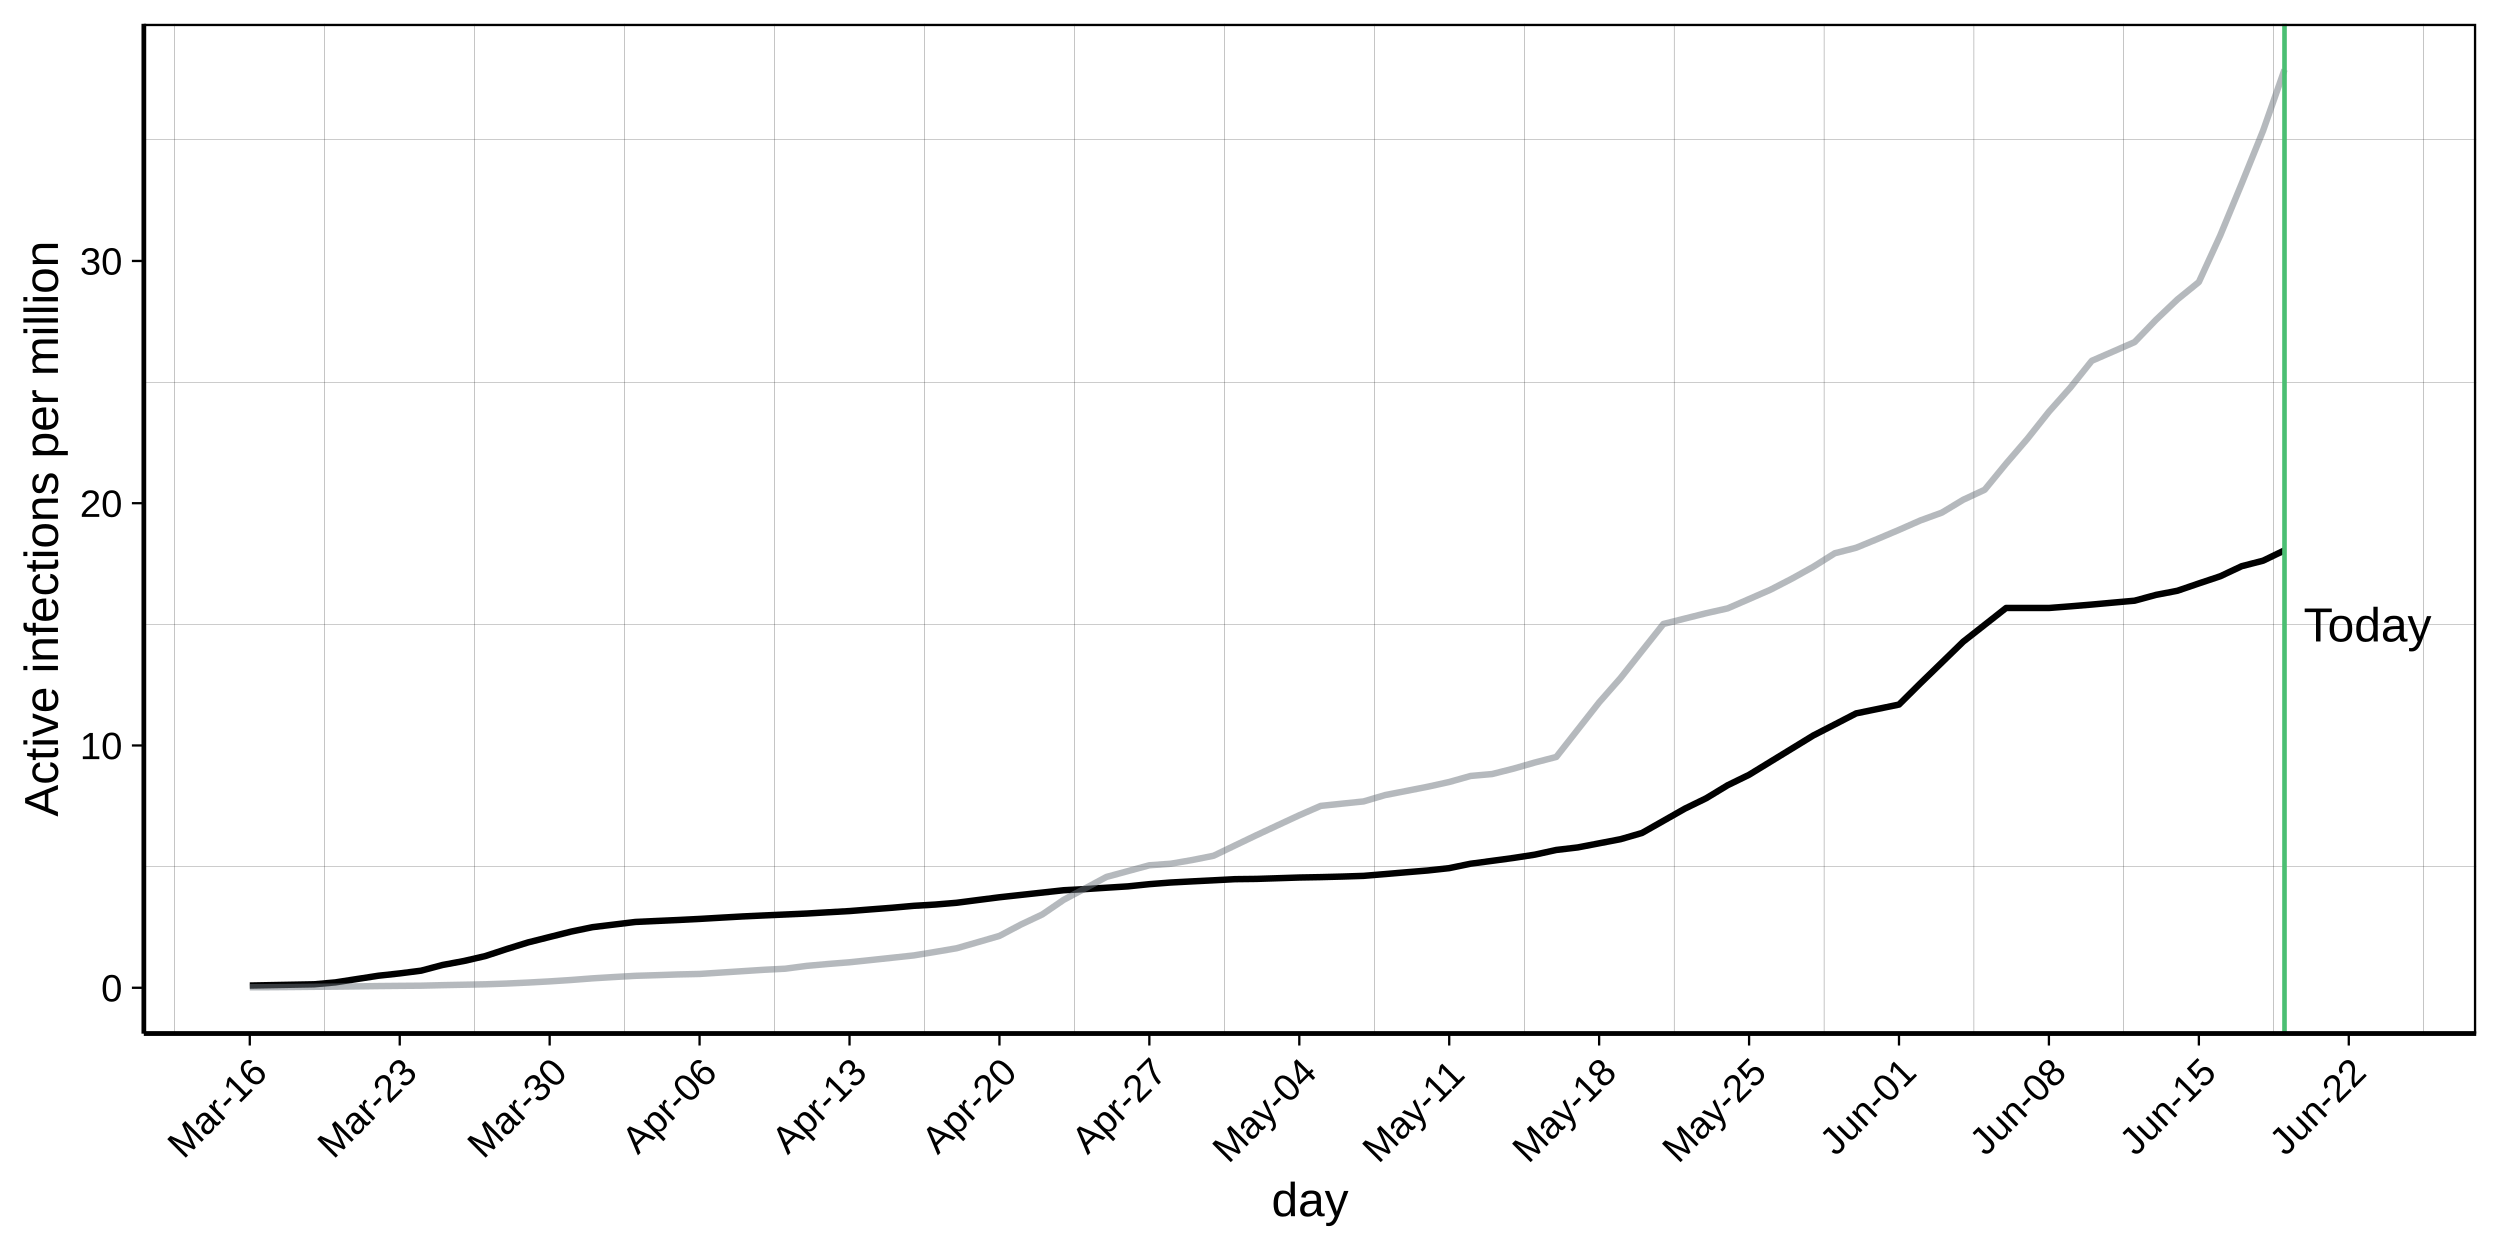
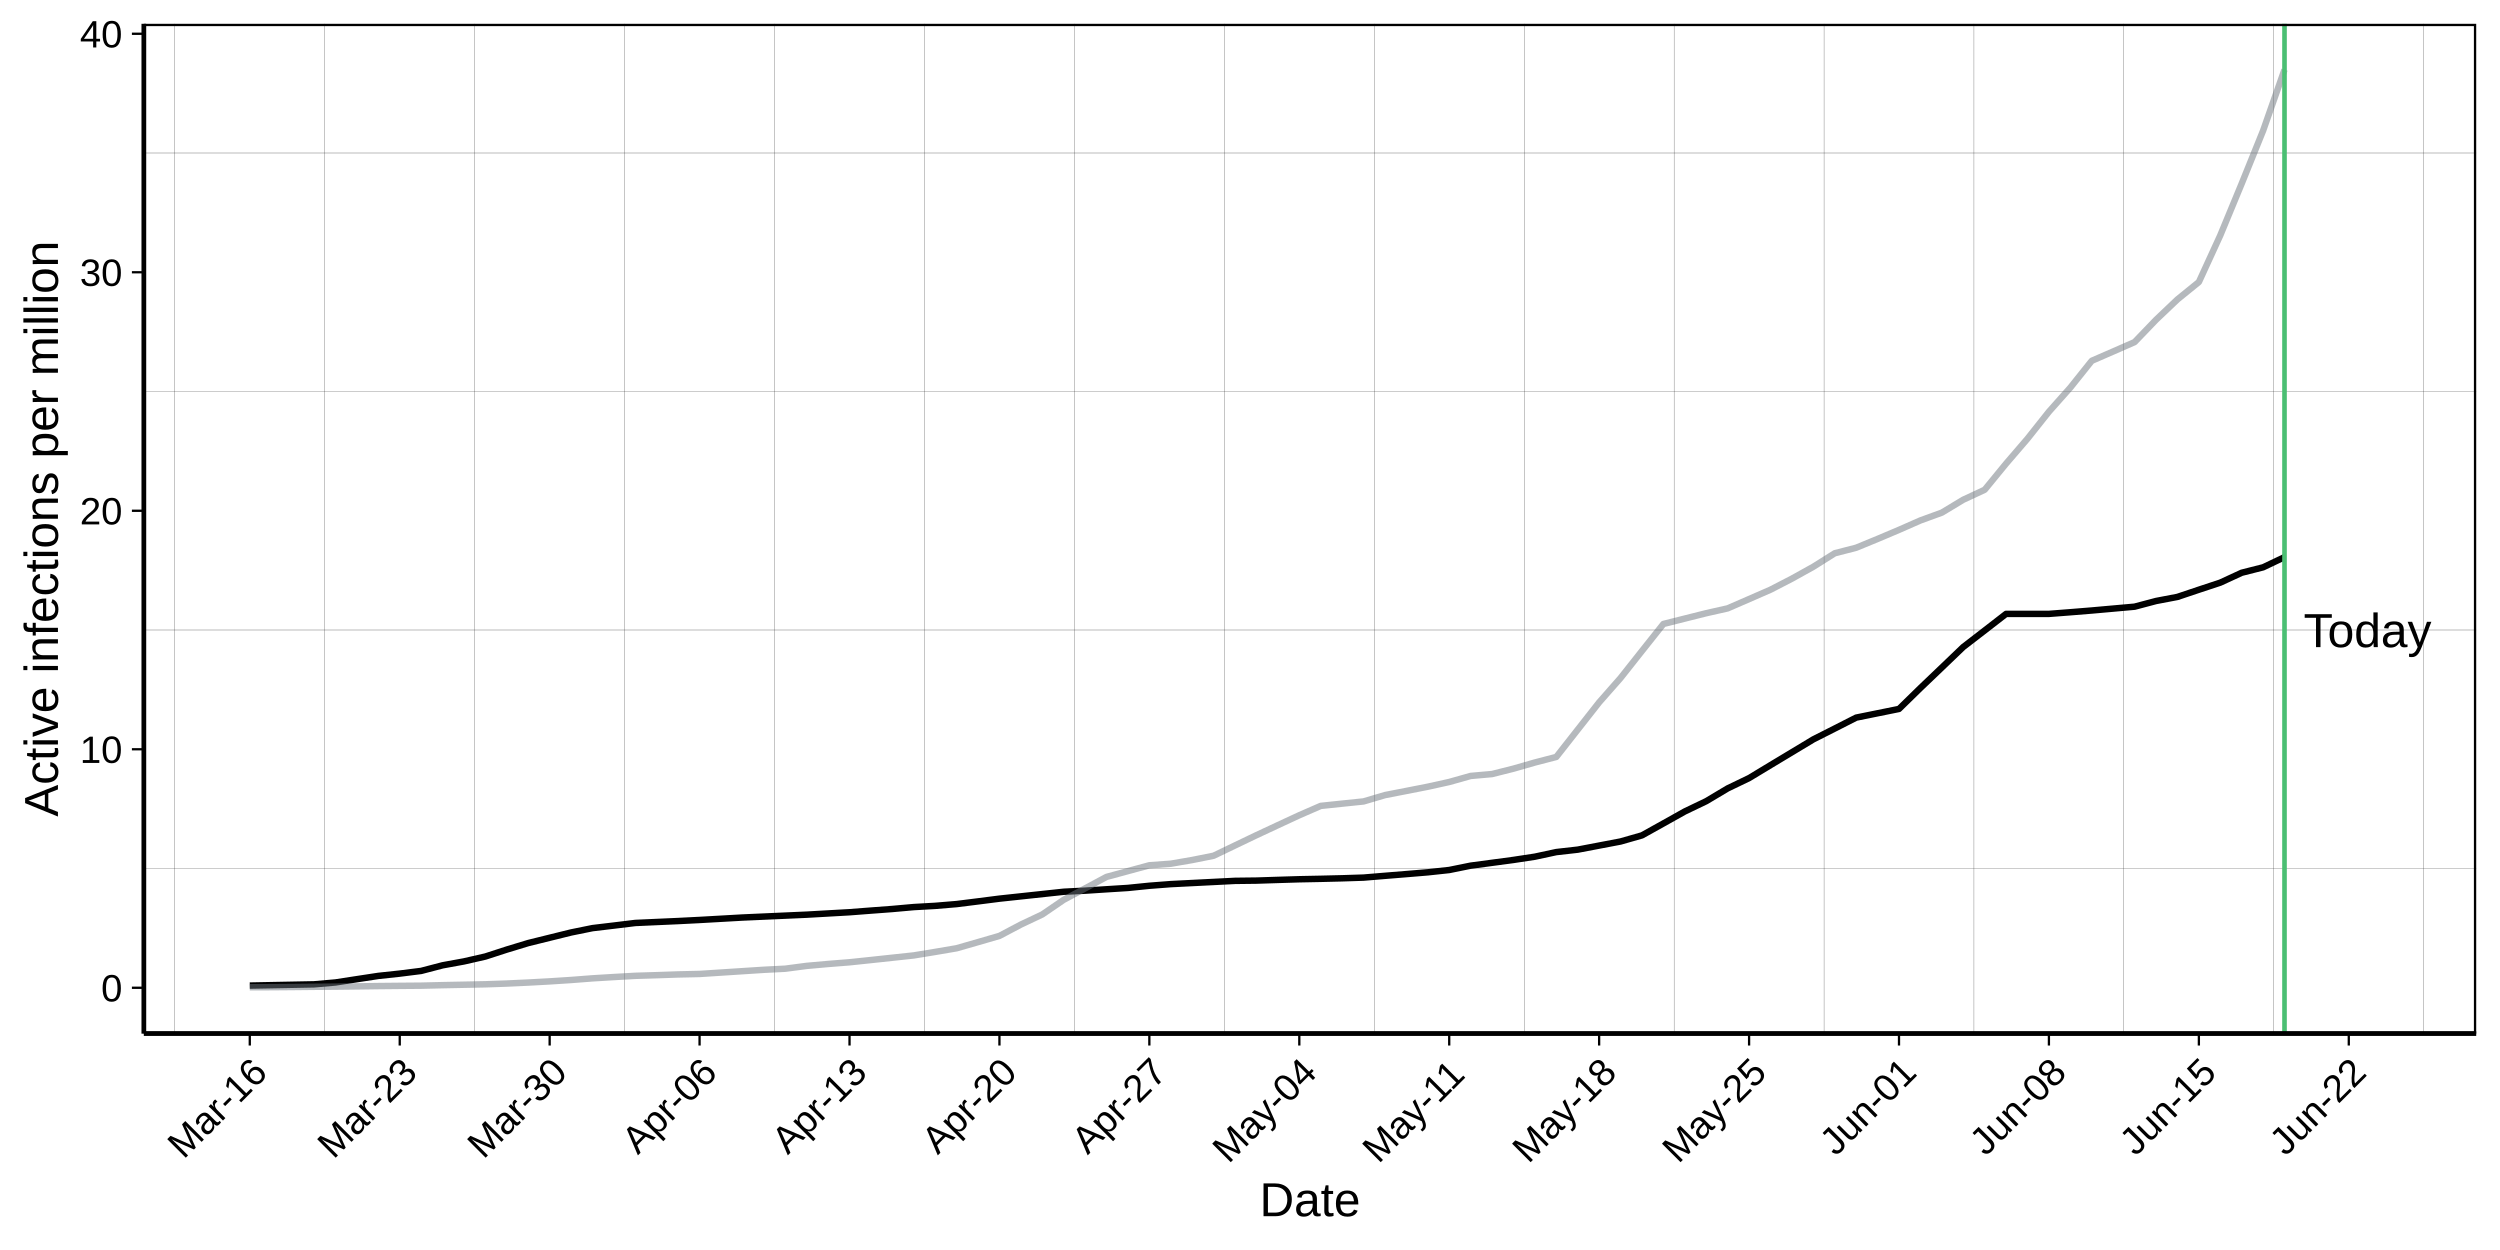
<svg xmlns="http://www.w3.org/2000/svg" viewBox="0 0 576.00 288.00">
  <defs>
    <style type="text/css">
    line, polyline, polygon, path, rect, circle {
      fill: none;
      stroke: #000000;
      stroke-linecap: round;
      stroke-linejoin: round;
      stroke-miterlimit: 10.00;
    }
  </style>
  </defs>
  <rect width="100%" height="100%" style="stroke: none; fill: #FFFFFF;" />
  <rect x="0.00" y="0.00" width="576.00" height="288.00" style="stroke-width: 1.07; stroke: #FFFFFF; fill: #FFFFFF;" />
  <defs>
    <clipPath id="cpMzMuMTN8NTcwLjUyfDIzOC4xNXw1LjQ4">
      <rect x="33.13" y="5.48" width="537.39" height="232.67" />
    </clipPath>
  </defs>
  <rect x="33.13" y="5.48" width="537.39" height="232.67" style="stroke-width: 1.07; stroke: none; fill: #FFFFFF;" clip-path="url(#cpMzMuMTN8NTcwLjUyfDIzOC4xNXw1LjQ4)" />
-   <polyline points="33.13,199.67 570.52,199.67 " style="stroke-width: 0.053; stroke-linecap: butt;" clip-path="url(#cpMzMuMTN8NTcwLjUyfDIzOC4xNXw1LjQ4)" />
-   <polyline points="33.13,143.85 570.52,143.85 " style="stroke-width: 0.053; stroke-linecap: butt;" clip-path="url(#cpMzMuMTN8NTcwLjUyfDIzOC4xNXw1LjQ4)" />
-   <polyline points="33.13,88.04 570.52,88.04 " style="stroke-width: 0.053; stroke-linecap: butt;" clip-path="url(#cpMzMuMTN8NTcwLjUyfDIzOC4xNXw1LjQ4)" />
-   <polyline points="33.13,32.22 570.52,32.22 " style="stroke-width: 0.053; stroke-linecap: butt;" clip-path="url(#cpMzMuMTN8NTcwLjUyfDIzOC4xNXw1LjQ4)" />
+   <polyline points="33.13,200.10 570.52,200.10 " style="stroke-width: 0.053; stroke-linecap: butt;" clip-path="url(#cpMzMuMTN8NTcwLjUyfDIzOC4xNXw1LjQ4)" />
+   <polyline points="33.13,145.15 570.52,145.15 " style="stroke-width: 0.053; stroke-linecap: butt;" clip-path="url(#cpMzMuMTN8NTcwLjUyfDIzOC4xNXw1LjQ4)" />
+   <polyline points="33.13,90.20 570.52,90.20 " style="stroke-width: 0.053; stroke-linecap: butt;" clip-path="url(#cpMzMuMTN8NTcwLjUyfDIzOC4xNXw1LjQ4)" />
+   <polyline points="33.13,35.25 570.52,35.25 " style="stroke-width: 0.053; stroke-linecap: butt;" clip-path="url(#cpMzMuMTN8NTcwLjUyfDIzOC4xNXw1LjQ4)" />
  <polyline points="40.28,238.15 40.28,5.48 " style="stroke-width: 0.053; stroke-linecap: butt;" clip-path="url(#cpMzMuMTN8NTcwLjUyfDIzOC4xNXw1LjQ4)" />
  <polyline points="74.83,238.15 74.83,5.48 " style="stroke-width: 0.053; stroke-linecap: butt;" clip-path="url(#cpMzMuMTN8NTcwLjUyfDIzOC4xNXw1LjQ4)" />
  <polyline points="109.37,238.15 109.37,5.48 " style="stroke-width: 0.053; stroke-linecap: butt;" clip-path="url(#cpMzMuMTN8NTcwLjUyfDIzOC4xNXw1LjQ4)" />
  <polyline points="143.91,238.15 143.91,5.48 " style="stroke-width: 0.053; stroke-linecap: butt;" clip-path="url(#cpMzMuMTN8NTcwLjUyfDIzOC4xNXw1LjQ4)" />
  <polyline points="178.46,238.15 178.46,5.48 " style="stroke-width: 0.053; stroke-linecap: butt;" clip-path="url(#cpMzMuMTN8NTcwLjUyfDIzOC4xNXw1LjQ4)" />
  <polyline points="213.00,238.15 213.00,5.48 " style="stroke-width: 0.053; stroke-linecap: butt;" clip-path="url(#cpMzMuMTN8NTcwLjUyfDIzOC4xNXw1LjQ4)" />
  <polyline points="247.54,238.15 247.54,5.48 " style="stroke-width: 0.053; stroke-linecap: butt;" clip-path="url(#cpMzMuMTN8NTcwLjUyfDIzOC4xNXw1LjQ4)" />
  <polyline points="282.09,238.15 282.09,5.48 " style="stroke-width: 0.053; stroke-linecap: butt;" clip-path="url(#cpMzMuMTN8NTcwLjUyfDIzOC4xNXw1LjQ4)" />
  <polyline points="316.63,238.15 316.63,5.48 " style="stroke-width: 0.053; stroke-linecap: butt;" clip-path="url(#cpMzMuMTN8NTcwLjUyfDIzOC4xNXw1LjQ4)" />
  <polyline points="351.17,238.15 351.17,5.48 " style="stroke-width: 0.053; stroke-linecap: butt;" clip-path="url(#cpMzMuMTN8NTcwLjUyfDIzOC4xNXw1LjQ4)" />
  <polyline points="385.71,238.15 385.71,5.48 " style="stroke-width: 0.053; stroke-linecap: butt;" clip-path="url(#cpMzMuMTN8NTcwLjUyfDIzOC4xNXw1LjQ4)" />
  <polyline points="420.26,238.15 420.26,5.48 " style="stroke-width: 0.053; stroke-linecap: butt;" clip-path="url(#cpMzMuMTN8NTcwLjUyfDIzOC4xNXw1LjQ4)" />
  <polyline points="454.80,238.15 454.80,5.48 " style="stroke-width: 0.053; stroke-linecap: butt;" clip-path="url(#cpMzMuMTN8NTcwLjUyfDIzOC4xNXw1LjQ4)" />
  <polyline points="489.34,238.15 489.34,5.48 " style="stroke-width: 0.053; stroke-linecap: butt;" clip-path="url(#cpMzMuMTN8NTcwLjUyfDIzOC4xNXw1LjQ4)" />
  <polyline points="523.89,238.15 523.89,5.48 " style="stroke-width: 0.053; stroke-linecap: butt;" clip-path="url(#cpMzMuMTN8NTcwLjUyfDIzOC4xNXw1LjQ4)" />
  <polyline points="558.43,238.15 558.43,5.48 " style="stroke-width: 0.053; stroke-linecap: butt;" clip-path="url(#cpMzMuMTN8NTcwLjUyfDIzOC4xNXw1LjQ4)" />
-   <polyline points="57.55,227.07 72.36,226.78 77.29,226.34 82.23,225.57 87.16,224.81 92.10,224.27 97.03,223.64 101.97,222.33 106.90,221.41 111.84,220.27 116.77,218.65 121.71,217.12 126.64,215.88 131.58,214.64 136.51,213.62 141.45,213.02 146.38,212.42 151.31,212.19 156.25,211.97 161.18,211.72 166.12,211.43 171.05,211.15 175.99,210.92 180.92,210.70 185.86,210.48 190.79,210.19 195.73,209.91 200.66,209.52 205.60,209.14 210.53,208.70 215.47,208.41 220.40,208.00 225.34,207.36 230.27,206.73 235.21,206.19 240.14,205.65 245.07,205.11 250.01,204.85 254.94,204.53 259.88,204.22 264.81,203.71 269.75,203.33 274.68,203.07 279.62,202.82 284.55,202.56 289.49,202.50 294.42,202.34 299.36,202.18 304.29,202.09 309.23,201.96 314.16,201.80 319.10,201.39 324.03,200.97 328.97,200.56 333.90,200.02 338.83,199.00 343.77,198.34 348.70,197.67 353.64,196.91 358.57,195.83 363.51,195.25 368.44,194.30 373.38,193.35 378.31,191.92 383.25,189.12 388.18,186.32 393.12,183.91 398.05,180.92 402.99,178.51 407.92,175.49 412.86,172.47 417.79,169.45 422.73,166.91 427.66,164.36 432.59,163.35 437.53,162.33 442.46,157.43 447.40,152.64 452.33,147.84 457.27,143.96 462.20,140.08 467.14,140.08 472.07,140.08 477.01,139.70 481.94,139.29 486.88,138.84 491.81,138.40 496.75,137.06 501.68,136.11 506.62,134.42 511.55,132.77 516.49,130.45 521.42,129.18 526.35,126.80 " style="stroke-width: 1.49; stroke-linecap: butt;" clip-path="url(#cpMzMuMTN8NTcwLjUyfDIzOC4xNXw1LjQ4)" />
+   <polyline points="57.55,227.08 72.36,226.79 77.29,226.36 82.23,225.60 87.16,224.85 92.10,224.32 97.03,223.70 101.97,222.41 106.90,221.51 111.84,220.38 116.77,218.78 121.71,217.28 126.64,216.06 131.58,214.84 136.51,213.84 141.45,213.25 146.38,212.65 151.31,212.43 156.25,212.21 161.18,211.96 166.12,211.68 171.05,211.40 175.99,211.18 180.92,210.96 185.86,210.74 190.79,210.46 195.73,210.18 200.66,209.80 205.60,209.43 210.53,208.99 215.47,208.71 220.40,208.30 225.34,207.68 230.27,207.05 235.21,206.52 240.14,205.99 245.07,205.46 250.01,205.21 254.94,204.89 259.88,204.58 264.81,204.08 269.75,203.70 274.68,203.45 279.62,203.20 284.55,202.95 289.49,202.89 294.42,202.73 299.36,202.58 304.29,202.48 309.23,202.36 314.16,202.20 319.10,201.79 324.03,201.39 328.97,200.98 333.90,200.45 338.83,199.45 343.77,198.79 348.70,198.13 353.64,197.38 358.57,196.32 363.51,195.76 368.44,194.82 373.38,193.88 378.31,192.47 383.25,189.72 388.18,186.96 393.12,184.59 398.05,181.65 402.99,179.27 407.92,176.29 412.86,173.32 417.79,170.35 422.73,167.85 427.66,165.34 432.59,164.34 437.53,163.34 442.46,158.52 447.40,153.80 452.33,149.07 457.27,145.26 462.20,141.44 467.14,141.44 472.07,141.44 477.01,141.06 481.94,140.66 486.88,140.22 491.81,139.78 496.75,138.47 501.68,137.53 506.62,135.87 511.55,134.24 516.49,131.96 521.42,130.71 526.35,128.36 " style="stroke-width: 1.49; stroke-linecap: butt;" clip-path="url(#cpMzMuMTN8NTcwLjUyfDIzOC4xNXw1LjQ4)" />
  <polyline points="57.55,227.46 62.49,227.45 67.42,227.41 72.36,227.36 77.29,227.32 82.23,227.26 87.16,227.19 92.10,227.14 97.03,227.10 101.97,226.98 106.90,226.88 111.84,226.78 116.77,226.61 121.71,226.38 126.64,226.11 131.58,225.79 136.51,225.41 141.45,225.11 146.38,224.83 151.31,224.68 156.25,224.51 161.18,224.40 166.12,224.08 171.05,223.76 175.99,223.44 180.92,223.19 185.86,222.54 190.79,222.10 195.73,221.71 200.66,221.19 205.60,220.66 210.53,220.13 215.47,219.32 220.40,218.48 225.34,217.06 230.27,215.63 235.21,213.02 240.14,210.69 245.07,207.32 250.01,204.68 254.94,202.04 259.88,200.70 264.81,199.36 269.75,199.00 274.68,198.15 279.62,197.16 284.55,194.79 289.49,192.42 294.42,190.12 299.36,187.83 304.29,185.68 309.23,185.16 314.16,184.65 319.10,183.19 324.03,182.23 328.97,181.26 333.90,180.17 338.83,178.78 343.77,178.34 348.70,177.10 353.64,175.68 358.57,174.40 363.51,168.11 368.44,161.83 373.38,156.21 378.31,149.98 383.25,143.76 388.18,142.52 393.12,141.28 398.05,140.17 402.99,138.02 407.92,135.87 412.86,133.32 417.79,130.58 422.73,127.47 427.66,126.20 432.59,124.17 437.53,122.08 442.46,119.91 447.40,118.11 452.33,115.14 457.27,112.84 462.20,106.82 467.14,101.07 472.07,94.86 477.01,89.30 481.94,83.13 486.88,80.98 491.81,78.82 496.75,73.68 501.68,68.99 506.62,64.98 511.55,54.23 516.49,42.29 521.42,30.10 526.35,16.06 " style="stroke-width: 1.49; stroke: #6C757D; stroke-opacity: 0.50; stroke-linecap: butt;" clip-path="url(#cpMzMuMTN8NTcwLjUyfDIzOC4xNXw1LjQ4)" />
  <line x1="526.35" y1="238.15" x2="526.35" y2="5.48" style="stroke-width: 1.07; stroke: #4BBF73; stroke-linecap: butt;" clip-path="url(#cpMzMuMTN8NTcwLjUyfDIzOC4xNXw1LjQ4)" />
  <g clip-path="url(#cpMzMuMTN8NTcwLjUyfDIzOC4xNXw1LjQ4)">
-     <text x="530.75" y="147.80" style="font-size: 11.04px; font-family: Arial;" textLength="30.68px" lengthAdjust="spacingAndGlyphs">Today</text>
+     <text x="530.75" y="149.10" style="font-size: 11.04px; font-family: Arial;" textLength="30.68px" lengthAdjust="spacingAndGlyphs">Today</text>
  </g>
  <rect x="33.13" y="5.48" width="537.39" height="232.67" style="stroke-width: 1.07;" clip-path="url(#cpMzMuMTN8NTcwLjUyfDIzOC4xNXw1LjQ4)" />
  <defs>
    <clipPath id="cpMC4wMHw1NzYuMDB8Mjg4LjAwfDAuMDA=">
      <rect x="0.00" y="0.00" width="576.00" height="288.00" />
    </clipPath>
  </defs>
  <polyline points="33.13,238.15 33.13,5.48 " style="stroke-width: 1.07; stroke-linecap: butt;" clip-path="url(#cpMC4wMHw1NzYuMDB8Mjg4LjAwfDAuMDA=)" />
  <g clip-path="url(#cpMC4wMHw1NzYuMDB8Mjg4LjAwfDAuMDA=)">
    <text x="23.30" y="230.73" style="font-size: 8.80px; font-family: Arial;" textLength="4.89px" lengthAdjust="spacingAndGlyphs">0</text>
  </g>
  <g clip-path="url(#cpMC4wMHw1NzYuMDB8Mjg4LjAwfDAuMDA=)">
-     <text x="18.41" y="174.91" style="font-size: 8.80px; font-family: Arial;" textLength="9.79px" lengthAdjust="spacingAndGlyphs">10</text>
+     <text x="18.41" y="175.78" style="font-size: 8.80px; font-family: Arial;" textLength="9.79px" lengthAdjust="spacingAndGlyphs">10</text>
  </g>
  <g clip-path="url(#cpMC4wMHw1NzYuMDB8Mjg4LjAwfDAuMDA=)">
-     <text x="18.41" y="119.09" style="font-size: 8.80px; font-family: Arial;" textLength="9.79px" lengthAdjust="spacingAndGlyphs">20</text>
+     <text x="18.41" y="120.83" style="font-size: 8.80px; font-family: Arial;" textLength="9.79px" lengthAdjust="spacingAndGlyphs">20</text>
  </g>
  <g clip-path="url(#cpMC4wMHw1NzYuMDB8Mjg4LjAwfDAuMDA=)">
-     <text x="18.41" y="63.28" style="font-size: 8.80px; font-family: Arial;" textLength="9.79px" lengthAdjust="spacingAndGlyphs">30</text>
+     <text x="18.41" y="65.88" style="font-size: 8.80px; font-family: Arial;" textLength="9.79px" lengthAdjust="spacingAndGlyphs">30</text>
+   </g>
+   <g clip-path="url(#cpMC4wMHw1NzYuMDB8Mjg4LjAwfDAuMDA=)">
+     <text x="18.41" y="10.93" style="font-size: 8.80px; font-family: Arial;" textLength="9.79px" lengthAdjust="spacingAndGlyphs">40</text>
  </g>
  <polyline points="30.39,227.58 33.13,227.58 " style="stroke-width: 0.53; stroke-linecap: butt;" clip-path="url(#cpMC4wMHw1NzYuMDB8Mjg4LjAwfDAuMDA=)" />
-   <polyline points="30.39,171.76 33.13,171.76 " style="stroke-width: 0.53; stroke-linecap: butt;" clip-path="url(#cpMC4wMHw1NzYuMDB8Mjg4LjAwfDAuMDA=)" />
-   <polyline points="30.39,115.94 33.13,115.94 " style="stroke-width: 0.53; stroke-linecap: butt;" clip-path="url(#cpMC4wMHw1NzYuMDB8Mjg4LjAwfDAuMDA=)" />
-   <polyline points="30.39,60.13 33.13,60.13 " style="stroke-width: 0.53; stroke-linecap: butt;" clip-path="url(#cpMC4wMHw1NzYuMDB8Mjg4LjAwfDAuMDA=)" />
+   <polyline points="30.39,172.63 33.13,172.63 " style="stroke-width: 0.53; stroke-linecap: butt;" clip-path="url(#cpMC4wMHw1NzYuMDB8Mjg4LjAwfDAuMDA=)" />
+   <polyline points="30.39,117.68 33.13,117.68 " style="stroke-width: 0.53; stroke-linecap: butt;" clip-path="url(#cpMC4wMHw1NzYuMDB8Mjg4LjAwfDAuMDA=)" />
+   <polyline points="30.39,62.73 33.13,62.73 " style="stroke-width: 0.53; stroke-linecap: butt;" clip-path="url(#cpMC4wMHw1NzYuMDB8Mjg4LjAwfDAuMDA=)" />
+   <polyline points="30.39,7.78 33.13,7.78 " style="stroke-width: 0.53; stroke-linecap: butt;" clip-path="url(#cpMC4wMHw1NzYuMDB8Mjg4LjAwfDAuMDA=)" />
  <polyline points="33.13,238.15 570.52,238.15 " style="stroke-width: 1.07; stroke-linecap: butt;" clip-path="url(#cpMC4wMHw1NzYuMDB8Mjg4LjAwfDAuMDA=)" />
  <polyline points="57.55,240.89 57.55,238.15 " style="stroke-width: 0.53; stroke-linecap: butt;" clip-path="url(#cpMC4wMHw1NzYuMDB8Mjg4LjAwfDAuMDA=)" />
  <polyline points="92.10,240.89 92.10,238.15 " style="stroke-width: 0.53; stroke-linecap: butt;" clip-path="url(#cpMC4wMHw1NzYuMDB8Mjg4LjAwfDAuMDA=)" />
  <polyline points="126.64,240.89 126.64,238.15 " style="stroke-width: 0.53; stroke-linecap: butt;" clip-path="url(#cpMC4wMHw1NzYuMDB8Mjg4LjAwfDAuMDA=)" />
  <polyline points="161.18,240.89 161.18,238.15 " style="stroke-width: 0.53; stroke-linecap: butt;" clip-path="url(#cpMC4wMHw1NzYuMDB8Mjg4LjAwfDAuMDA=)" />
  <polyline points="195.73,240.89 195.73,238.15 " style="stroke-width: 0.53; stroke-linecap: butt;" clip-path="url(#cpMC4wMHw1NzYuMDB8Mjg4LjAwfDAuMDA=)" />
  <polyline points="230.27,240.89 230.27,238.15 " style="stroke-width: 0.53; stroke-linecap: butt;" clip-path="url(#cpMC4wMHw1NzYuMDB8Mjg4LjAwfDAuMDA=)" />
  <polyline points="264.81,240.89 264.81,238.15 " style="stroke-width: 0.53; stroke-linecap: butt;" clip-path="url(#cpMC4wMHw1NzYuMDB8Mjg4LjAwfDAuMDA=)" />
  <polyline points="299.36,240.89 299.36,238.15 " style="stroke-width: 0.53; stroke-linecap: butt;" clip-path="url(#cpMC4wMHw1NzYuMDB8Mjg4LjAwfDAuMDA=)" />
  <polyline points="333.90,240.89 333.90,238.15 " style="stroke-width: 0.53; stroke-linecap: butt;" clip-path="url(#cpMC4wMHw1NzYuMDB8Mjg4LjAwfDAuMDA=)" />
  <polyline points="368.44,240.89 368.44,238.15 " style="stroke-width: 0.53; stroke-linecap: butt;" clip-path="url(#cpMC4wMHw1NzYuMDB8Mjg4LjAwfDAuMDA=)" />
  <polyline points="402.99,240.89 402.99,238.15 " style="stroke-width: 0.53; stroke-linecap: butt;" clip-path="url(#cpMC4wMHw1NzYuMDB8Mjg4LjAwfDAuMDA=)" />
  <polyline points="437.53,240.89 437.53,238.15 " style="stroke-width: 0.53; stroke-linecap: butt;" clip-path="url(#cpMC4wMHw1NzYuMDB8Mjg4LjAwfDAuMDA=)" />
  <polyline points="472.07,240.89 472.07,238.15 " style="stroke-width: 0.53; stroke-linecap: butt;" clip-path="url(#cpMC4wMHw1NzYuMDB8Mjg4LjAwfDAuMDA=)" />
  <polyline points="506.62,240.89 506.62,238.15 " style="stroke-width: 0.53; stroke-linecap: butt;" clip-path="url(#cpMC4wMHw1NzYuMDB8Mjg4LjAwfDAuMDA=)" />
  <polyline points="541.16,240.89 541.16,238.15 " style="stroke-width: 0.53; stroke-linecap: butt;" clip-path="url(#cpMC4wMHw1NzYuMDB8Mjg4LjAwfDAuMDA=)" />
  <g clip-path="url(#cpMC4wMHw1NzYuMDB8Mjg4LjAwfDAuMDA=)">
    <text transform="translate(42.30,267.24) rotate(-45)" style="font-size: 8.80px; font-family: Arial;" textLength="27.87px" lengthAdjust="spacingAndGlyphs">Mar-16</text>
  </g>
  <g clip-path="url(#cpMC4wMHw1NzYuMDB8Mjg4LjAwfDAuMDA=)">
    <text transform="translate(76.84,267.24) rotate(-45)" style="font-size: 8.80px; font-family: Arial;" textLength="27.87px" lengthAdjust="spacingAndGlyphs">Mar-23</text>
  </g>
  <g clip-path="url(#cpMC4wMHw1NzYuMDB8Mjg4LjAwfDAuMDA=)">
    <text transform="translate(111.39,267.24) rotate(-45)" style="font-size: 8.80px; font-family: Arial;" textLength="27.87px" lengthAdjust="spacingAndGlyphs">Mar-30</text>
  </g>
  <g clip-path="url(#cpMC4wMHw1NzYuMDB8Mjg4LjAwfDAuMDA=)">
    <text transform="translate(146.96,266.21) rotate(-45)" style="font-size: 8.80px; font-family: Arial;" textLength="26.41px" lengthAdjust="spacingAndGlyphs">Apr-06</text>
  </g>
  <g clip-path="url(#cpMC4wMHw1NzYuMDB8Mjg4LjAwfDAuMDA=)">
    <text transform="translate(181.50,266.21) rotate(-45)" style="font-size: 8.80px; font-family: Arial;" textLength="26.41px" lengthAdjust="spacingAndGlyphs">Apr-13</text>
  </g>
  <g clip-path="url(#cpMC4wMHw1NzYuMDB8Mjg4LjAwfDAuMDA=)">
    <text transform="translate(216.05,266.21) rotate(-45)" style="font-size: 8.80px; font-family: Arial;" textLength="26.41px" lengthAdjust="spacingAndGlyphs">Apr-20</text>
  </g>
  <g clip-path="url(#cpMC4wMHw1NzYuMDB8Mjg4LjAwfDAuMDA=)">
    <text transform="translate(250.59,266.21) rotate(-45)" style="font-size: 8.80px; font-family: Arial;" textLength="26.41px" lengthAdjust="spacingAndGlyphs">Apr-27</text>
  </g>
  <g clip-path="url(#cpMC4wMHw1NzYuMDB8Mjg4LjAwfDAuMDA=)">
    <text transform="translate(283.06,268.28) rotate(-45)" style="font-size: 8.80px; font-family: Arial;" textLength="29.34px" lengthAdjust="spacingAndGlyphs">May-04</text>
  </g>
  <g clip-path="url(#cpMC4wMHw1NzYuMDB8Mjg4LjAwfDAuMDA=)">
    <text transform="translate(317.61,268.28) rotate(-45)" style="font-size: 8.80px; font-family: Arial;" textLength="29.34px" lengthAdjust="spacingAndGlyphs">May-11</text>
  </g>
  <g clip-path="url(#cpMC4wMHw1NzYuMDB8Mjg4LjAwfDAuMDA=)">
    <text transform="translate(352.15,268.28) rotate(-45)" style="font-size: 8.80px; font-family: Arial;" textLength="29.34px" lengthAdjust="spacingAndGlyphs">May-18</text>
  </g>
  <g clip-path="url(#cpMC4wMHw1NzYuMDB8Mjg4LjAwfDAuMDA=)">
    <text transform="translate(386.69,268.28) rotate(-45)" style="font-size: 8.80px; font-family: Arial;" textLength="29.34px" lengthAdjust="spacingAndGlyphs">May-25</text>
  </g>
  <g clip-path="url(#cpMC4wMHw1NzYuMDB8Mjg4LjAwfDAuMDA=)">
    <text transform="translate(422.96,266.56) rotate(-45)" style="font-size: 8.80px; font-family: Arial;" textLength="26.91px" lengthAdjust="spacingAndGlyphs">Jun-01</text>
  </g>
  <g clip-path="url(#cpMC4wMHw1NzYuMDB8Mjg4LjAwfDAuMDA=)">
    <text transform="translate(457.50,266.56) rotate(-45)" style="font-size: 8.80px; font-family: Arial;" textLength="26.91px" lengthAdjust="spacingAndGlyphs">Jun-08</text>
  </g>
  <g clip-path="url(#cpMC4wMHw1NzYuMDB8Mjg4LjAwfDAuMDA=)">
    <text transform="translate(492.04,266.56) rotate(-45)" style="font-size: 8.80px; font-family: Arial;" textLength="26.91px" lengthAdjust="spacingAndGlyphs">Jun-15</text>
  </g>
  <g clip-path="url(#cpMC4wMHw1NzYuMDB8Mjg4LjAwfDAuMDA=)">
    <text transform="translate(526.59,266.56) rotate(-45)" style="font-size: 8.80px; font-family: Arial;" textLength="26.91px" lengthAdjust="spacingAndGlyphs">Jun-22</text>
  </g>
  <g clip-path="url(#cpMC4wMHw1NzYuMDB8Mjg4LjAwfDAuMDA=)">
-     <text x="292.96" y="280.21" style="font-size: 11.00px; font-family: Arial;" textLength="17.74px" lengthAdjust="spacingAndGlyphs">day</text>
+     <text x="290.21" y="280.21" style="font-size: 11.00px; font-family: Arial;" textLength="23.24px" lengthAdjust="spacingAndGlyphs">Date</text>
  </g>
  <g clip-path="url(#cpMC4wMHw1NzYuMDB8Mjg4LjAwfDAuMDA=)">
    <text transform="translate(13.35,188.15) rotate(-90)" style="font-size: 11.00px; font-family: Arial;" textLength="132.67px" lengthAdjust="spacingAndGlyphs">Active infections per million</text>
  </g>
</svg>
